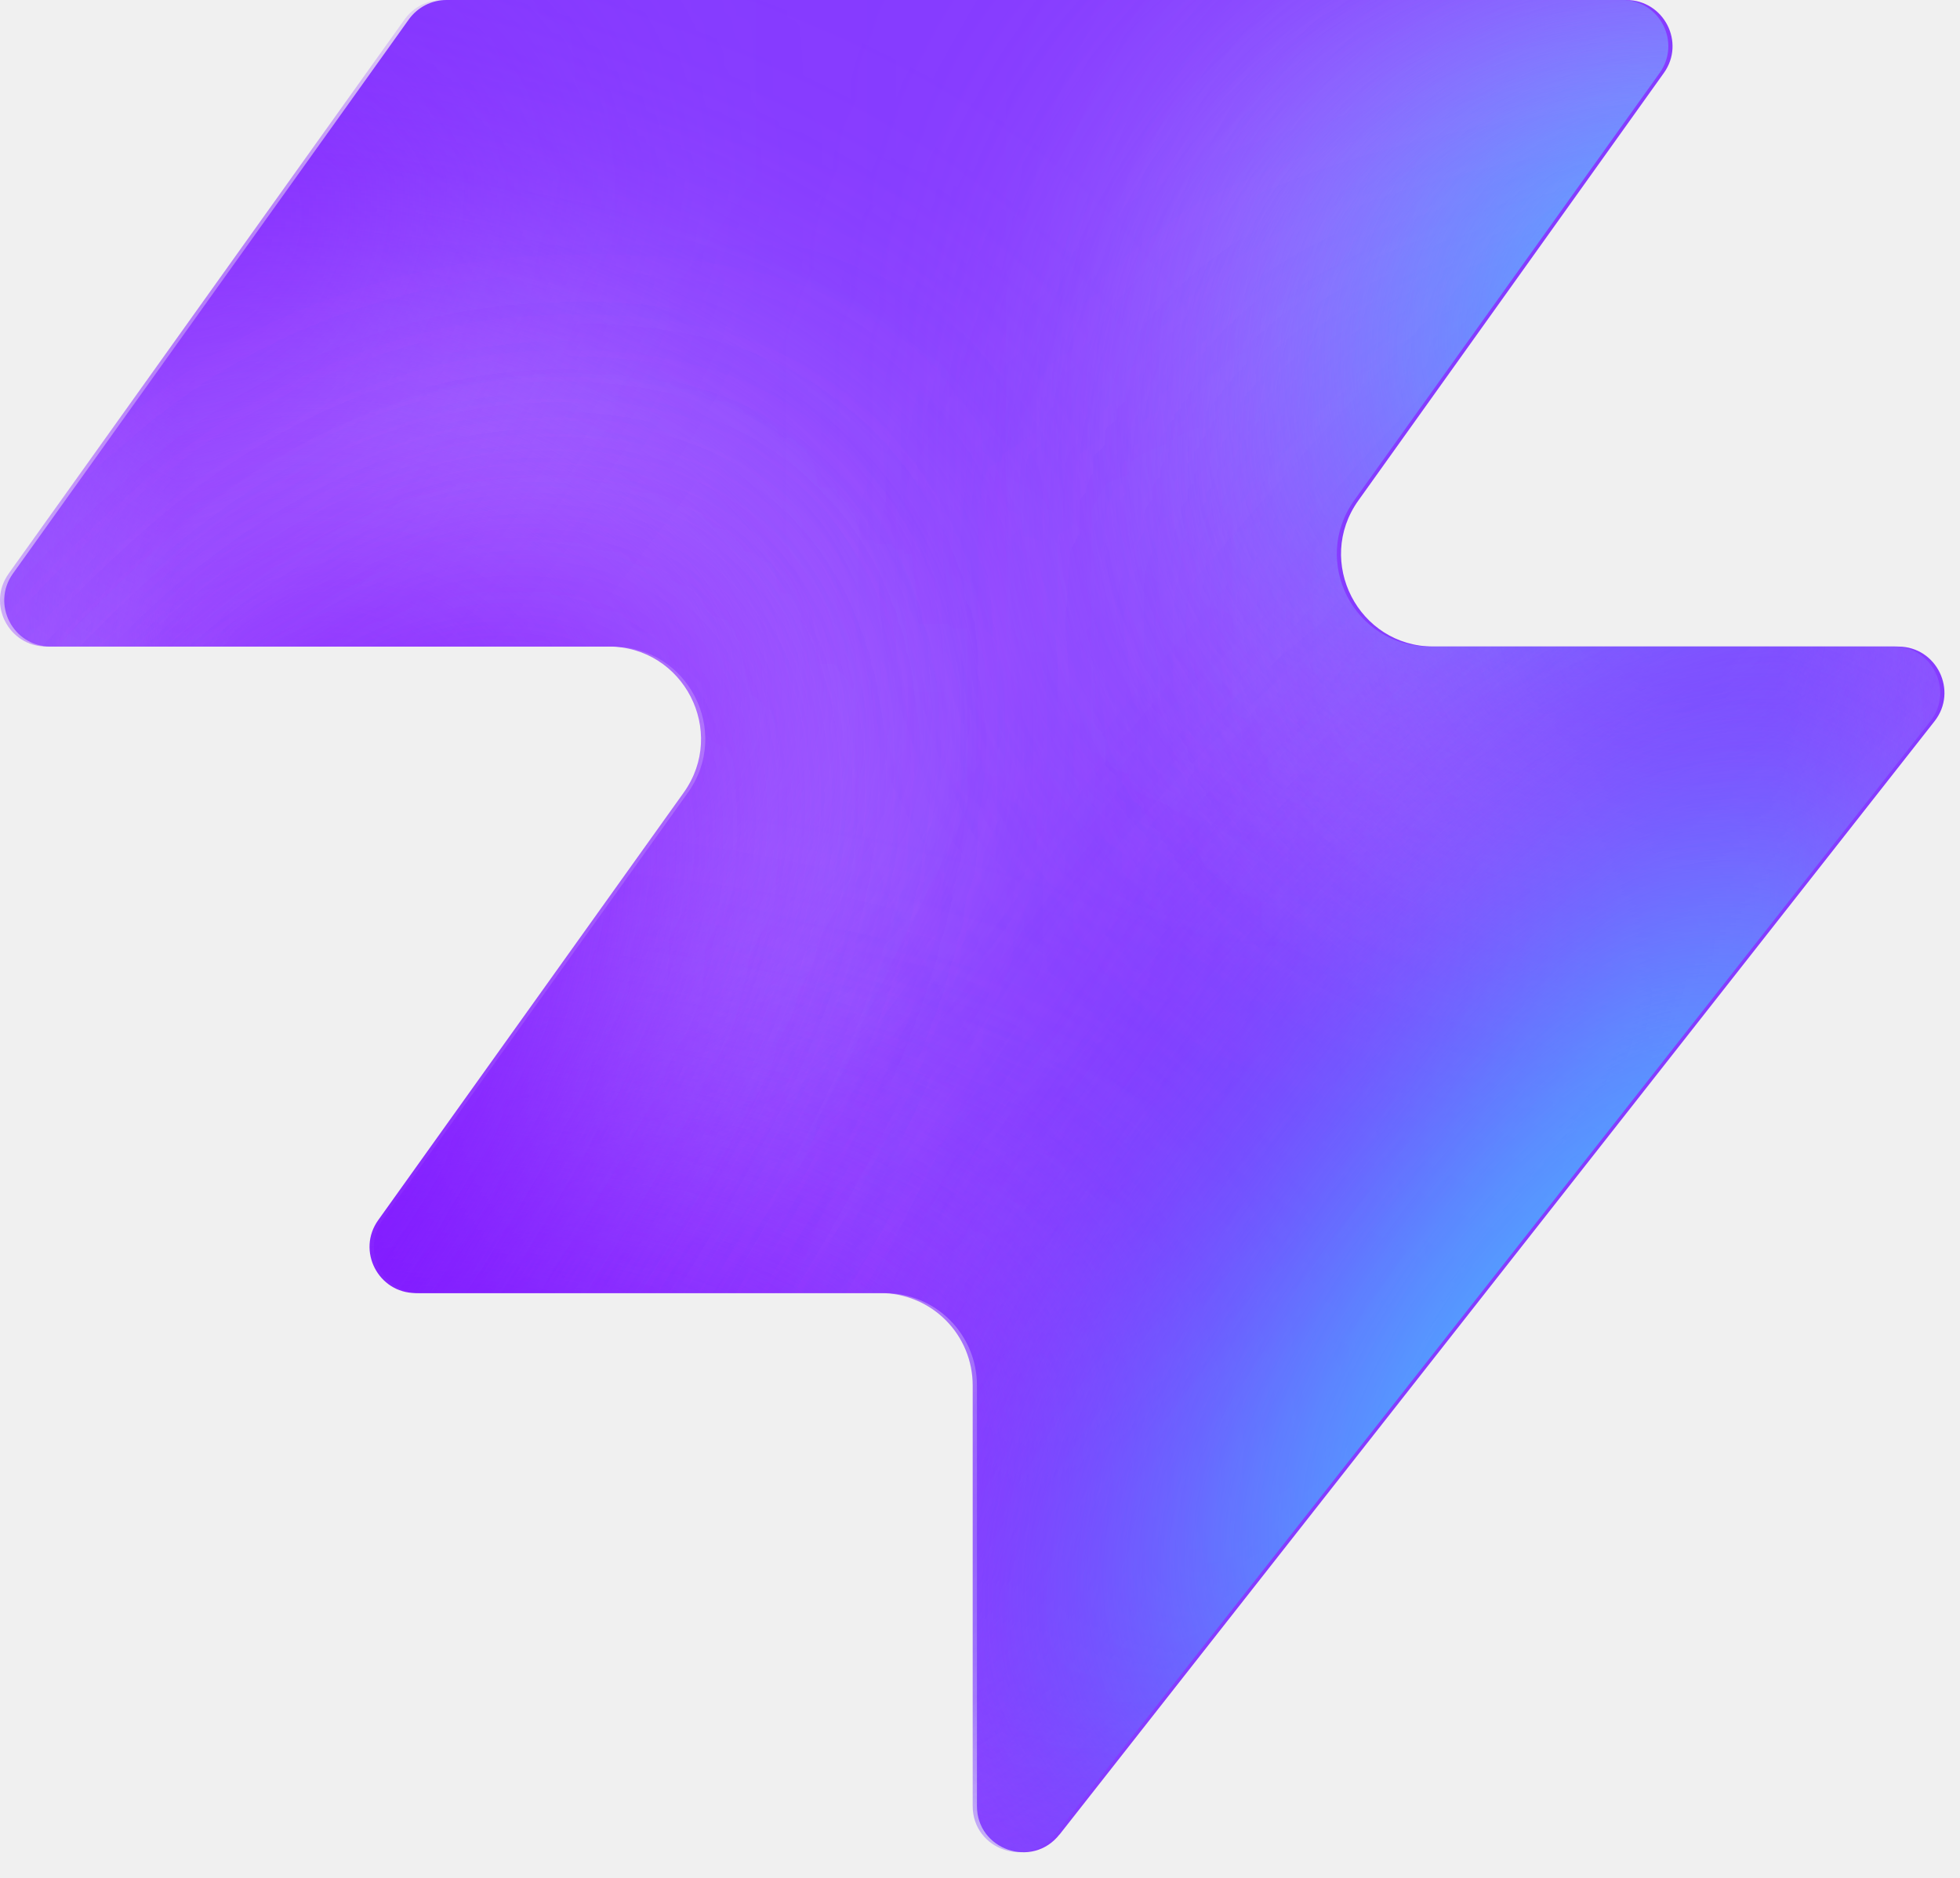
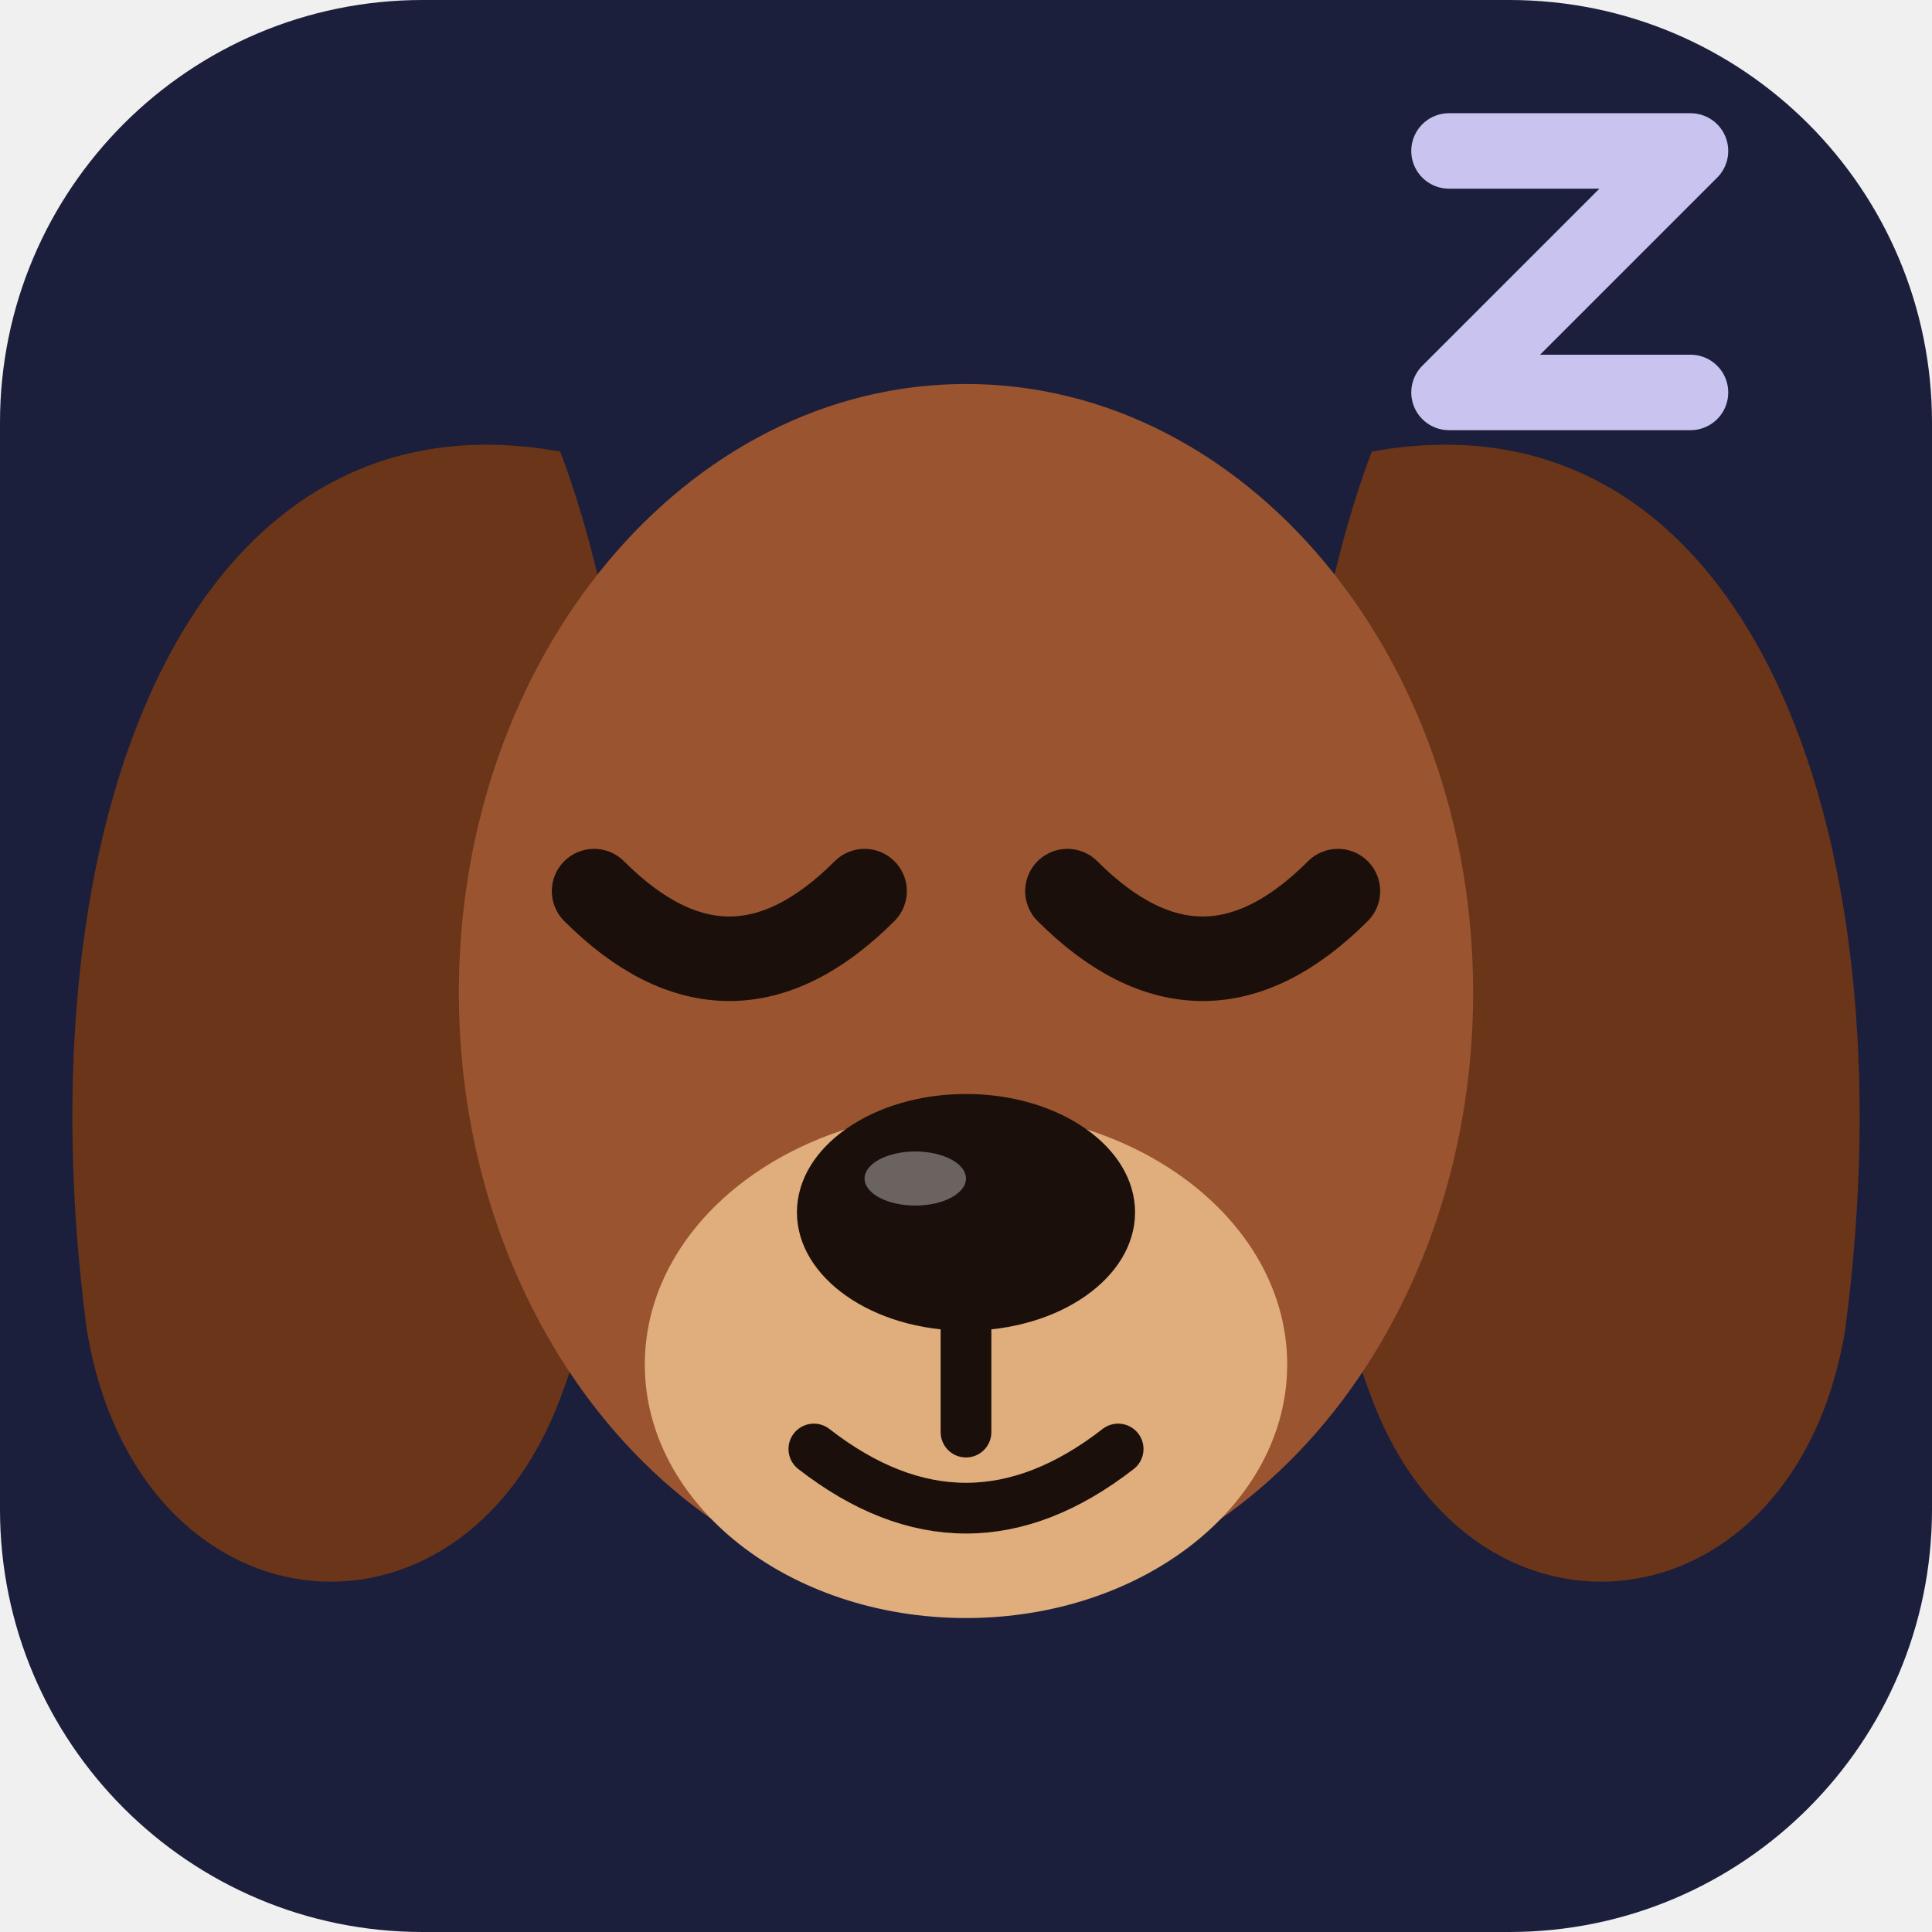
- <svg xmlns="http://www.w3.org/2000/svg" width="48" height="46" fill="none" viewBox="0 0 48 46">
-   <path fill="#863bff" d="M25.946 44.938c-.664.845-2.021.375-2.021-.698V33.937a2.26 2.26 0 0 0-2.262-2.262H10.287c-.92 0-1.456-1.04-.92-1.788l7.48-10.471c1.07-1.497 0-3.578-1.842-3.578H1.237c-.92 0-1.456-1.04-.92-1.788L10.013.474c.214-.297.556-.474.92-.474h28.894c.92 0 1.456 1.04.92 1.788l-7.48 10.471c-1.07 1.498 0 3.579 1.842 3.579h11.377c.943 0 1.473 1.088.89 1.83L25.947 44.94z" style="fill:#863bff;fill:color(display-p3 .525 .23 1);fill-opacity:1" />
-   <mask id="a" width="48" height="46" x="0" y="0" maskUnits="userSpaceOnUse" style="mask-type:alpha">
-     <path fill="#000" d="M25.842 44.938c-.664.844-2.021.375-2.021-.698V33.937a2.26 2.26 0 0 0-2.262-2.262H10.183c-.92 0-1.456-1.04-.92-1.788l7.48-10.471c1.07-1.498 0-3.579-1.842-3.579H1.133c-.92 0-1.456-1.04-.92-1.787L9.91.473c.214-.297.556-.474.92-.474h28.894c.92 0 1.456 1.04.92 1.788l-7.48 10.471c-1.07 1.498 0 3.578 1.842 3.578h11.377c.943 0 1.473 1.088.89 1.832L25.843 44.94z" style="fill:#000;fill-opacity:1" />
-   </mask>
-   <g mask="url(#a)">
-     <g filter="url(#b)">
-       <ellipse cx="5.508" cy="14.704" fill="#ede6ff" rx="5.508" ry="14.704" style="fill:#ede6ff;fill:color(display-p3 .927 .903 1);fill-opacity:1" transform="matrix(.00324 1 1 -.00324 -4.47 31.516)" />
-     </g>
-     <g filter="url(#c)">
-       <ellipse cx="10.399" cy="29.851" fill="#ede6ff" rx="10.399" ry="29.851" style="fill:#ede6ff;fill:color(display-p3 .927 .903 1);fill-opacity:1" transform="matrix(.00324 1 1 -.00324 -39.328 7.883)" />
-     </g>
-     <g filter="url(#d)">
-       <ellipse cx="5.508" cy="30.487" fill="#7e14ff" rx="5.508" ry="30.487" style="fill:#7e14ff;fill:color(display-p3 .492 .077 1);fill-opacity:1" transform="rotate(89.814 -25.913 -14.639)scale(1 -1)" />
-     </g>
-     <g filter="url(#e)">
-       <ellipse cx="5.508" cy="30.599" fill="#7e14ff" rx="5.508" ry="30.599" style="fill:#7e14ff;fill:color(display-p3 .492 .077 1);fill-opacity:1" transform="rotate(89.814 -32.644 -3.334)scale(1 -1)" />
-     </g>
-     <g filter="url(#f)">
-       <ellipse cx="5.508" cy="30.599" fill="#7e14ff" rx="5.508" ry="30.599" style="fill:#7e14ff;fill:color(display-p3 .492 .077 1);fill-opacity:1" transform="matrix(.00324 1 1 -.00324 -34.34 30.47)" />
-     </g>
-     <g filter="url(#g)">
-       <ellipse cx="14.072" cy="22.078" fill="#ede6ff" rx="14.072" ry="22.078" style="fill:#ede6ff;fill:color(display-p3 .927 .903 1);fill-opacity:1" transform="rotate(93.35 24.506 48.493)scale(-1 1)" />
-     </g>
-     <g filter="url(#h)">
-       <ellipse cx="3.47" cy="21.501" fill="#7e14ff" rx="3.47" ry="21.501" style="fill:#7e14ff;fill:color(display-p3 .492 .077 1);fill-opacity:1" transform="rotate(89.009 28.708 47.59)scale(-1 1)" />
-     </g>
-     <g filter="url(#i)">
-       <ellipse cx="3.47" cy="21.501" fill="#7e14ff" rx="3.47" ry="21.501" style="fill:#7e14ff;fill:color(display-p3 .492 .077 1);fill-opacity:1" transform="rotate(89.009 28.708 47.59)scale(-1 1)" />
-     </g>
-     <g filter="url(#j)">
-       <ellipse cx=".387" cy="8.972" fill="#7e14ff" rx="4.407" ry="29.108" style="fill:#7e14ff;fill:color(display-p3 .492 .077 1);fill-opacity:1" transform="rotate(39.51 .387 8.972)" />
-     </g>
-     <g filter="url(#k)">
-       <ellipse cx="47.523" cy="-6.092" fill="#7e14ff" rx="4.407" ry="29.108" style="fill:#7e14ff;fill:color(display-p3 .492 .077 1);fill-opacity:1" transform="rotate(37.892 47.523 -6.092)" />
-     </g>
-     <g filter="url(#l)">
-       <ellipse cx="41.412" cy="6.333" fill="#47bfff" rx="5.971" ry="9.665" style="fill:#47bfff;fill:color(display-p3 .28 .748 1);fill-opacity:1" transform="rotate(37.892 41.412 6.333)" />
-     </g>
-     <g filter="url(#m)">
-       <ellipse cx="-1.879" cy="38.332" fill="#7e14ff" rx="4.407" ry="29.108" style="fill:#7e14ff;fill:color(display-p3 .492 .077 1);fill-opacity:1" transform="rotate(37.892 -1.88 38.332)" />
-     </g>
-     <g filter="url(#n)">
-       <ellipse cx="-1.879" cy="38.332" fill="#7e14ff" rx="4.407" ry="29.108" style="fill:#7e14ff;fill:color(display-p3 .492 .077 1);fill-opacity:1" transform="rotate(37.892 -1.88 38.332)" />
-     </g>
-     <g filter="url(#o)">
-       <ellipse cx="35.651" cy="29.907" fill="#7e14ff" rx="4.407" ry="29.108" style="fill:#7e14ff;fill:color(display-p3 .492 .077 1);fill-opacity:1" transform="rotate(37.892 35.651 29.907)" />
-     </g>
-     <g filter="url(#p)">
-       <ellipse cx="38.418" cy="32.4" fill="#47bfff" rx="5.971" ry="15.297" style="fill:#47bfff;fill:color(display-p3 .28 .748 1);fill-opacity:1" transform="rotate(37.892 38.418 32.4)" />
-     </g>
+ <svg xmlns="http://www.w3.org/2000/svg" viewBox="0 0 128 128">
+   <rect width="128" height="128" rx="28" fill="#1b1f3b" />
+   <g transform="translate(64 68) scale(1.12) translate(-64 -68)">
+     <path d="M40 34 C18 30 8 56 12 86 C15 104 34 106 40 90 C46 74 46 50 40 34 Z" fill="#6b3519" />
+     <path d="M88 34 C110 30 120 56 116 86 C113 104 94 106 88 90 C82 74 82 50 88 34 Z" fill="#6b3519" />
+     <ellipse cx="64" cy="66" rx="30" ry="36" fill="#9a5430" />
+     <ellipse cx="64" cy="88" rx="19" ry="15" fill="#e0ad7c" />
+     <ellipse cx="64" cy="79" rx="10" ry="7" fill="#1a0f0a" />
+     <ellipse cx="61" cy="77" rx="3" ry="1.6" fill="#ffffff" opacity="0.35" />
+     <path d="M64 86 V92 M55 93 Q64 100 73 93" stroke="#1a0f0a" stroke-width="3" fill="none" stroke-linecap="round" />
+     <path d="M42 60 Q50 68 58 60" stroke="#1a0f0a" stroke-width="5" fill="none" stroke-linecap="round" />
+     <path d="M70 60 Q78 68 86 60" stroke="#1a0f0a" stroke-width="5" fill="none" stroke-linecap="round" />
  </g>
-   <defs>
-     <filter id="b" width="60.045" height="41.654" x="-19.77" y="16.149" color-interpolation-filters="sRGB" filterUnits="userSpaceOnUse">
-       <feFlood flood-opacity="0" result="BackgroundImageFix" />
-       <feBlend in="SourceGraphic" in2="BackgroundImageFix" result="shape" />
-       <feGaussianBlur result="effect1_foregroundBlur_2002_17158" stdDeviation="7.659" />
-     </filter>
-     <filter id="c" width="90.34" height="51.437" x="-54.613" y="-7.533" color-interpolation-filters="sRGB" filterUnits="userSpaceOnUse">
-       <feFlood flood-opacity="0" result="BackgroundImageFix" />
-       <feBlend in="SourceGraphic" in2="BackgroundImageFix" result="shape" />
-       <feGaussianBlur result="effect1_foregroundBlur_2002_17158" stdDeviation="7.659" />
-     </filter>
-     <filter id="d" width="79.355" height="29.4" x="-49.64" y="2.03" color-interpolation-filters="sRGB" filterUnits="userSpaceOnUse">
-       <feFlood flood-opacity="0" result="BackgroundImageFix" />
-       <feBlend in="SourceGraphic" in2="BackgroundImageFix" result="shape" />
-       <feGaussianBlur result="effect1_foregroundBlur_2002_17158" stdDeviation="4.596" />
-     </filter>
-     <filter id="e" width="79.579" height="29.4" x="-45.045" y="20.029" color-interpolation-filters="sRGB" filterUnits="userSpaceOnUse">
-       <feFlood flood-opacity="0" result="BackgroundImageFix" />
-       <feBlend in="SourceGraphic" in2="BackgroundImageFix" result="shape" />
-       <feGaussianBlur result="effect1_foregroundBlur_2002_17158" stdDeviation="4.596" />
-     </filter>
-     <filter id="f" width="79.579" height="29.4" x="-43.513" y="21.178" color-interpolation-filters="sRGB" filterUnits="userSpaceOnUse">
-       <feFlood flood-opacity="0" result="BackgroundImageFix" />
-       <feBlend in="SourceGraphic" in2="BackgroundImageFix" result="shape" />
-       <feGaussianBlur result="effect1_foregroundBlur_2002_17158" stdDeviation="4.596" />
-     </filter>
-     <filter id="g" width="74.749" height="58.852" x="15.756" y="-17.901" color-interpolation-filters="sRGB" filterUnits="userSpaceOnUse">
-       <feFlood flood-opacity="0" result="BackgroundImageFix" />
-       <feBlend in="SourceGraphic" in2="BackgroundImageFix" result="shape" />
-       <feGaussianBlur result="effect1_foregroundBlur_2002_17158" stdDeviation="7.659" />
-     </filter>
-     <filter id="h" width="61.377" height="25.362" x="23.548" y="2.284" color-interpolation-filters="sRGB" filterUnits="userSpaceOnUse">
-       <feFlood flood-opacity="0" result="BackgroundImageFix" />
-       <feBlend in="SourceGraphic" in2="BackgroundImageFix" result="shape" />
-       <feGaussianBlur result="effect1_foregroundBlur_2002_17158" stdDeviation="4.596" />
-     </filter>
-     <filter id="i" width="61.377" height="25.362" x="23.548" y="2.284" color-interpolation-filters="sRGB" filterUnits="userSpaceOnUse">
-       <feFlood flood-opacity="0" result="BackgroundImageFix" />
-       <feBlend in="SourceGraphic" in2="BackgroundImageFix" result="shape" />
-       <feGaussianBlur result="effect1_foregroundBlur_2002_17158" stdDeviation="4.596" />
-     </filter>
-     <filter id="j" width="56.045" height="63.649" x="-27.636" y="-22.853" color-interpolation-filters="sRGB" filterUnits="userSpaceOnUse">
-       <feFlood flood-opacity="0" result="BackgroundImageFix" />
-       <feBlend in="SourceGraphic" in2="BackgroundImageFix" result="shape" />
-       <feGaussianBlur result="effect1_foregroundBlur_2002_17158" stdDeviation="4.596" />
-     </filter>
-     <filter id="k" width="54.814" height="64.646" x="20.116" y="-38.415" color-interpolation-filters="sRGB" filterUnits="userSpaceOnUse">
-       <feFlood flood-opacity="0" result="BackgroundImageFix" />
-       <feBlend in="SourceGraphic" in2="BackgroundImageFix" result="shape" />
-       <feGaussianBlur result="effect1_foregroundBlur_2002_17158" stdDeviation="4.596" />
-     </filter>
-     <filter id="l" width="33.541" height="35.313" x="24.641" y="-11.323" color-interpolation-filters="sRGB" filterUnits="userSpaceOnUse">
-       <feFlood flood-opacity="0" result="BackgroundImageFix" />
-       <feBlend in="SourceGraphic" in2="BackgroundImageFix" result="shape" />
-       <feGaussianBlur result="effect1_foregroundBlur_2002_17158" stdDeviation="4.596" />
-     </filter>
-     <filter id="m" width="54.814" height="64.646" x="-29.286" y="6.009" color-interpolation-filters="sRGB" filterUnits="userSpaceOnUse">
-       <feFlood flood-opacity="0" result="BackgroundImageFix" />
-       <feBlend in="SourceGraphic" in2="BackgroundImageFix" result="shape" />
-       <feGaussianBlur result="effect1_foregroundBlur_2002_17158" stdDeviation="4.596" />
-     </filter>
-     <filter id="n" width="54.814" height="64.646" x="-29.286" y="6.009" color-interpolation-filters="sRGB" filterUnits="userSpaceOnUse">
-       <feFlood flood-opacity="0" result="BackgroundImageFix" />
-       <feBlend in="SourceGraphic" in2="BackgroundImageFix" result="shape" />
-       <feGaussianBlur result="effect1_foregroundBlur_2002_17158" stdDeviation="4.596" />
-     </filter>
-     <filter id="o" width="54.814" height="64.646" x="8.244" y="-2.416" color-interpolation-filters="sRGB" filterUnits="userSpaceOnUse">
-       <feFlood flood-opacity="0" result="BackgroundImageFix" />
-       <feBlend in="SourceGraphic" in2="BackgroundImageFix" result="shape" />
-       <feGaussianBlur result="effect1_foregroundBlur_2002_17158" stdDeviation="4.596" />
-     </filter>
-     <filter id="p" width="39.409" height="43.623" x="18.713" y="10.588" color-interpolation-filters="sRGB" filterUnits="userSpaceOnUse">
-       <feFlood flood-opacity="0" result="BackgroundImageFix" />
-       <feBlend in="SourceGraphic" in2="BackgroundImageFix" result="shape" />
-       <feGaussianBlur result="effect1_foregroundBlur_2002_17158" stdDeviation="4.596" />
-     </filter>
-   </defs>
+   <path d="M96 10 H112 L96 26 H112" stroke="#c9c3f0" stroke-width="5" fill="none" stroke-linecap="round" stroke-linejoin="round" />
</svg>
